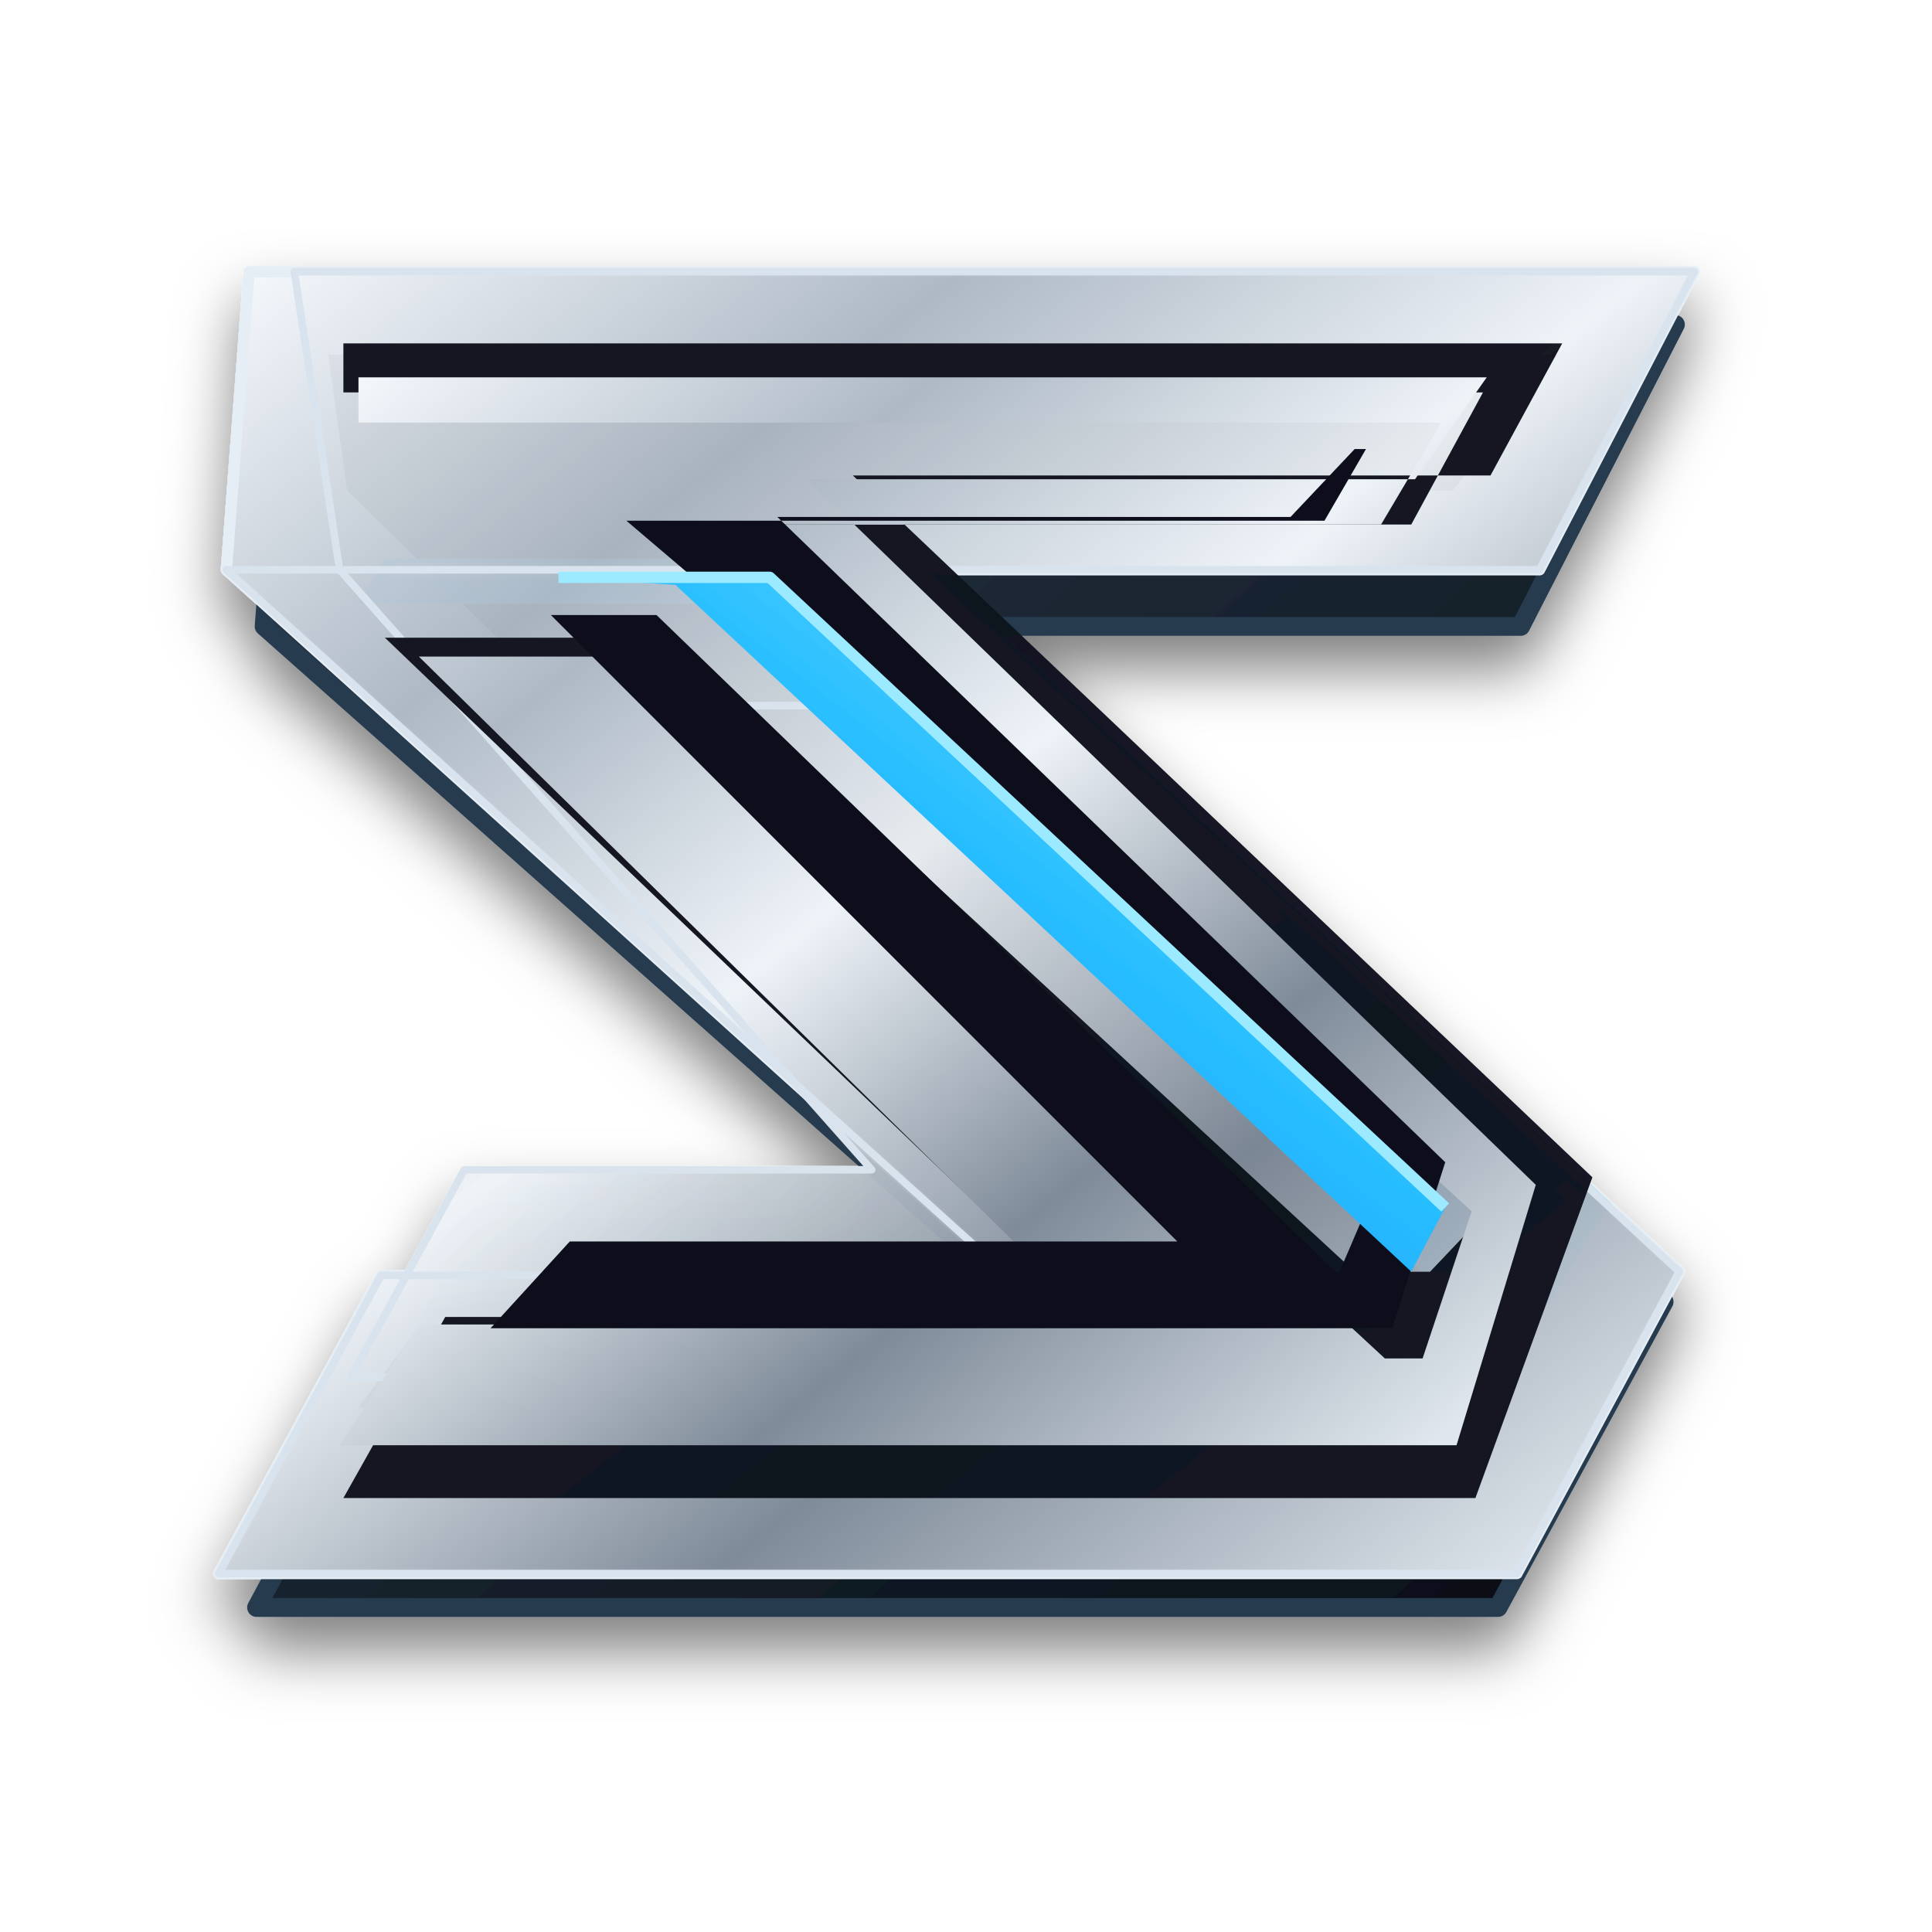
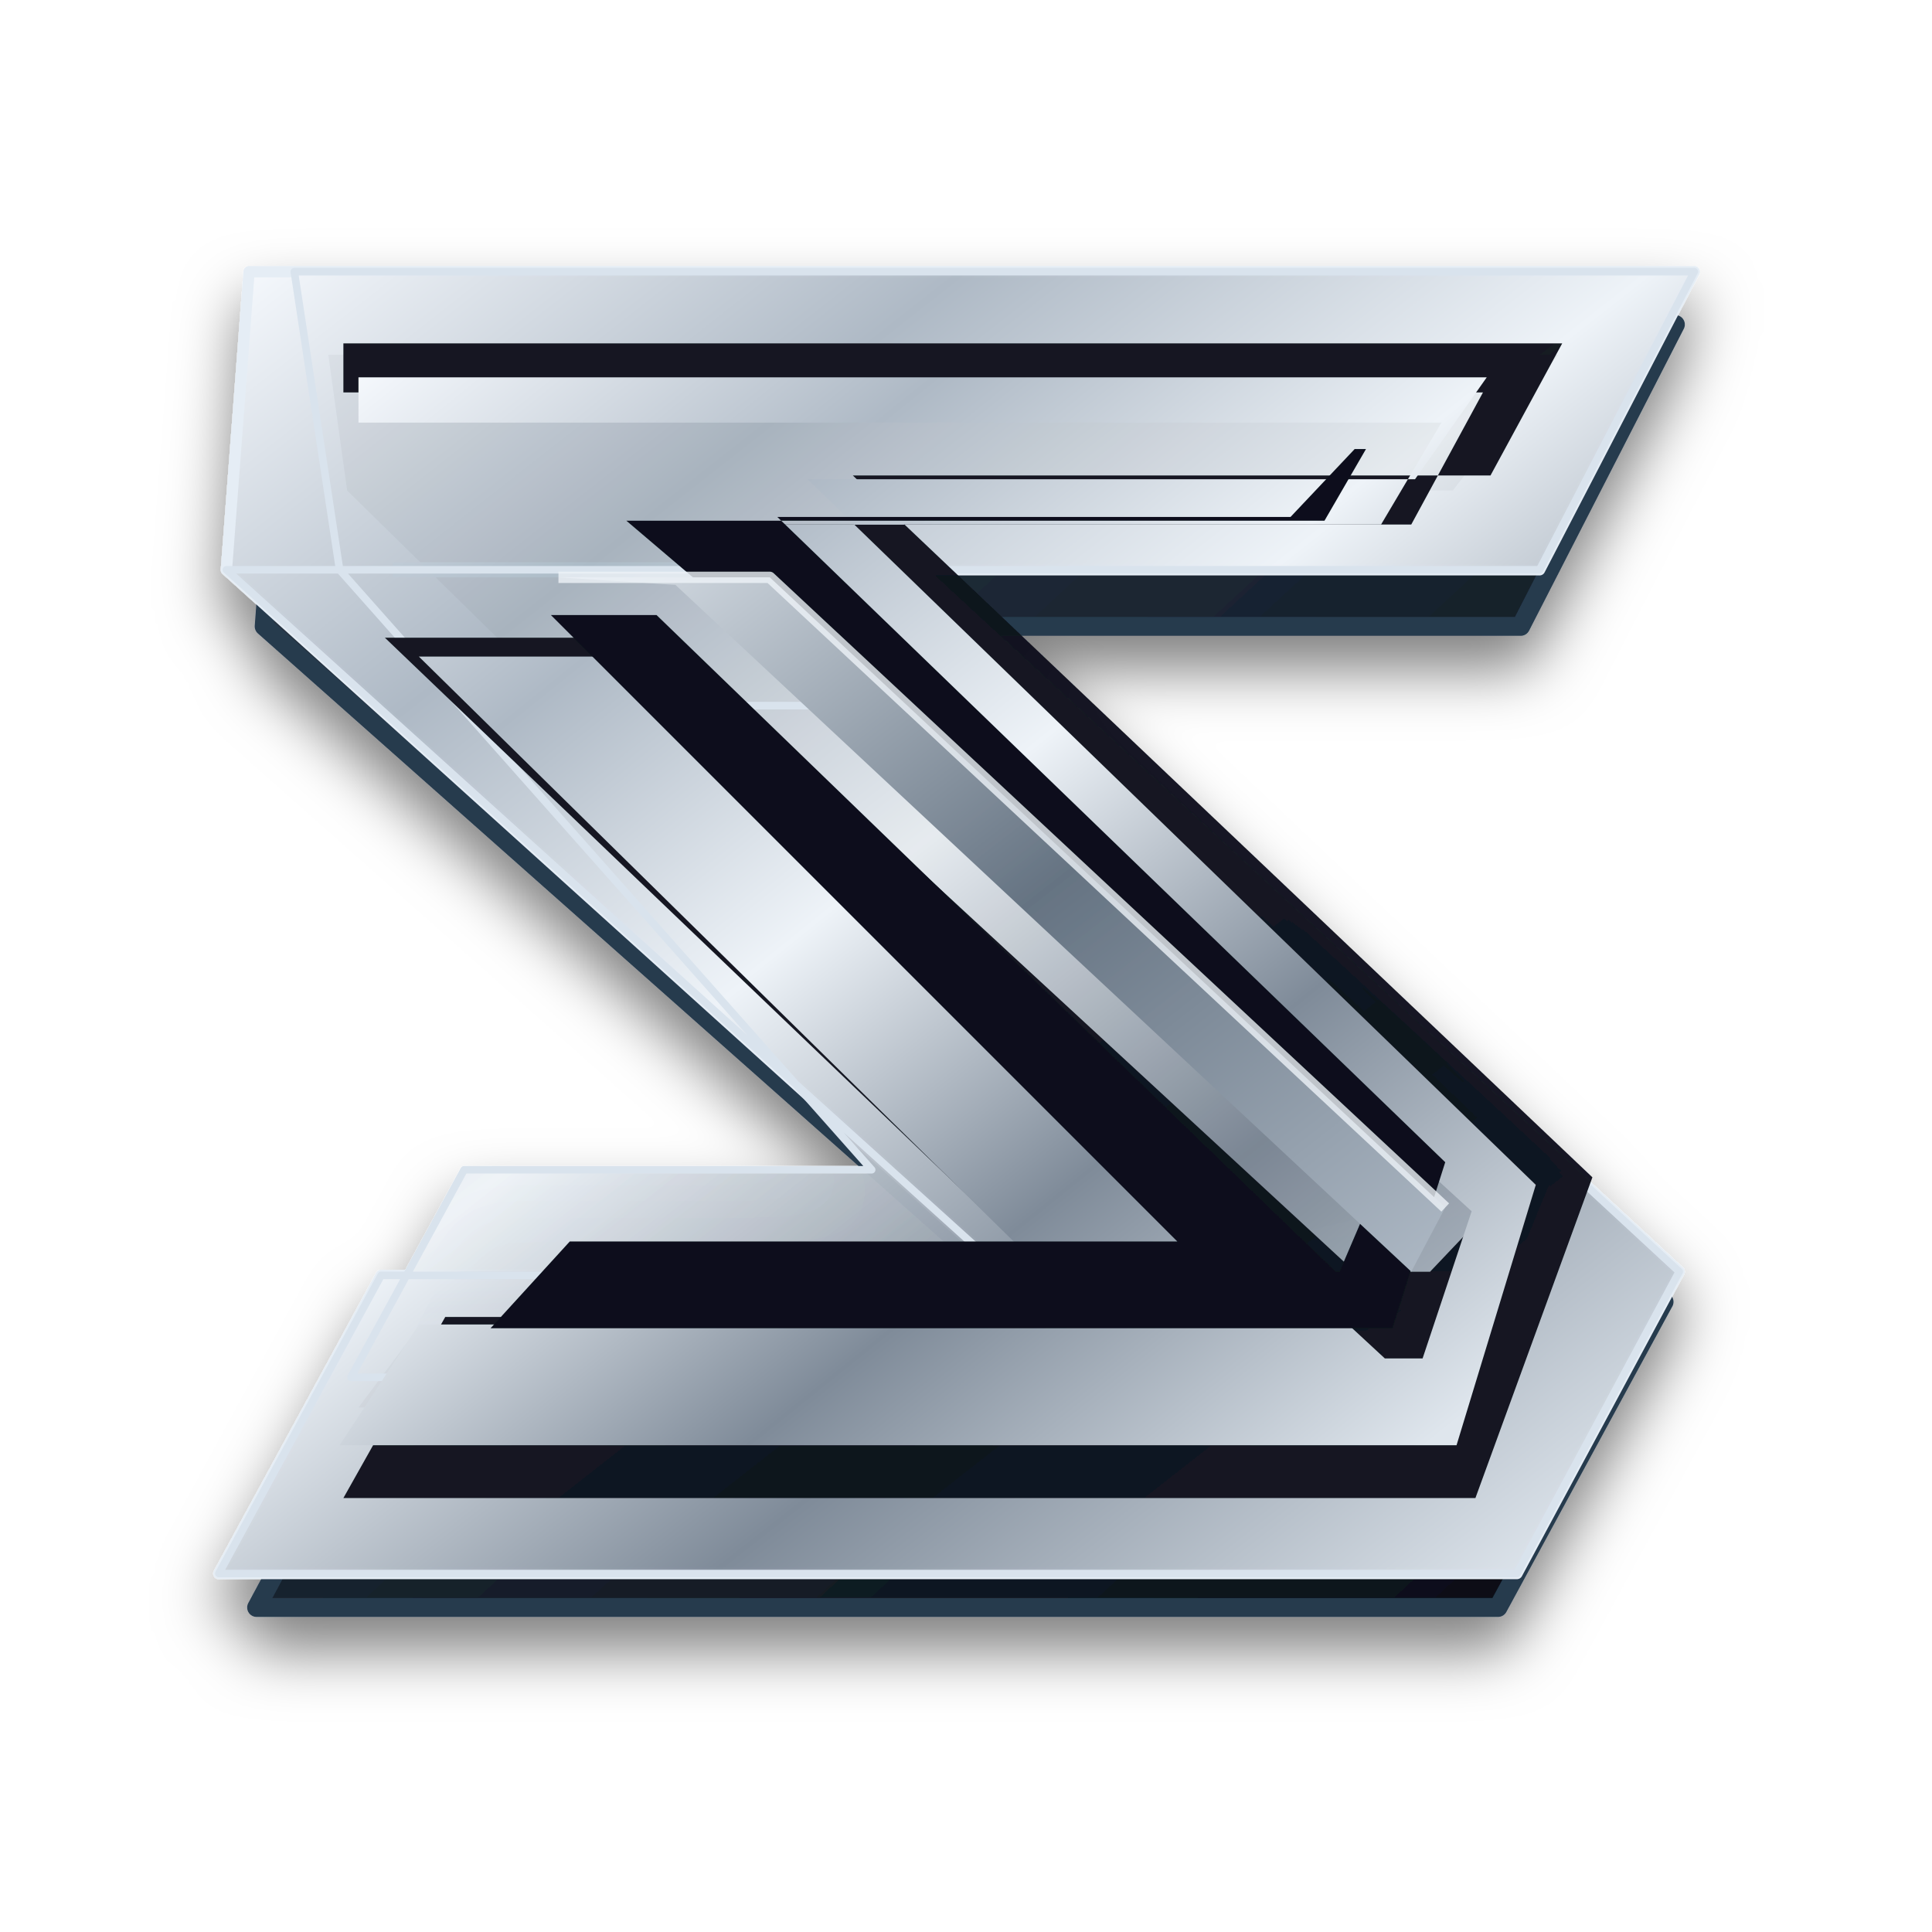
<svg xmlns="http://www.w3.org/2000/svg" viewBox="0 0 512 512" role="img" aria-labelledby="title desc">
  <defs>
    <linearGradient id="metal" x1="0" y1="0" x2="0.9" y2="1">
      <stop stop-color="#f8fbff" />
      <stop offset=".25" stop-color="#aeb9c5" />
      <stop offset=".48" stop-color="#eef3f8" />
      <stop offset=".72" stop-color="#7f8b99" />
      <stop offset="1" stop-color="#dfe6ed" />
    </linearGradient>
-     <linearGradient id="blue" x1="0" y1="1" x2="1" y2="0">
-       <stop stop-color="#0875ff" />
-       <stop offset=".55" stop-color="#29bfff" />
-       <stop offset="1" stop-color="#8ce9ff" />
+     <linearGradient id="graphite" x1="0" y1="0" x2="1" y2="1">
+       <stop stop-color="#dbe2e9" />
+       <stop offset=".5" stop-color="#657382" />
+       <stop offset="1" stop-color="#aeb9c5" />
    </linearGradient>
    <linearGradient id="side" x1="0" y1="0" x2="1" y2="1">
      <stop stop-color="#293847" />
      <stop offset="1" stop-color="#070d15" />
    </linearGradient>
    <filter id="shadow" x="-20%" y="-20%" width="140%" height="150%">
      <feGaussianBlur in="SourceAlpha" stdDeviation="8" />
      <feOffset dy="9" />
      <feComponentTransfer>
        <feFuncA type="linear" slope=".5" />
      </feComponentTransfer>
      <feMerge>
        <feMergeNode />
        <feMergeNode in="SourceGraphic" />
      </feMerge>
    </filter>
  </defs>
  <g filter="url(#shadow)" stroke-linejoin="round">
    <path d="M76 86 H444 L403 166 H239 L441 345 L397 426 H68 L111 346 H273 L70 166 Z" fill="url(#side)" stroke="#263a4e" stroke-width="5" />
    <path d="M66 72 H449 L408 151 H244 L445 337 L402 417 H58 L101 338 H267 L60 151 Z" fill="url(#metal)" stroke="#e5edf5" stroke-width="3" />
    <path d="M87 94 H413 L385 130 H218 L412 310 L387 373 H95 L122 337 H303 L92 130 Z" fill="#111a25" />
    <path d="M122 337 H303 L412 310 L387 373 H95 Z" fill="url(#metal)" opacity=".12" />
    <path d="M102 148 H244 L427 319 L401 360 L188 160 H95 Z" fill="url(#blue)" opacity=".95" />
    <path d="M104 151 H239 L419 319" fill="none" stroke="#8ce9ff" stroke-width="4" opacity=".95" />
    <path d="M117 339 H285 L397 339 L387 358 H107 Z" fill="url(#metal)" />
    <path d="M78 72 H449 L408 151 H244 L445 337 L402 417 H58 L101 338 H267 L60 151 H208 L246 187 H133 L145 207 L289 338 H385 L399 365 H93 L123 310 H231 L90 151 Z" fill="url(#metal)" opacity=".96" />
    <path d="M78 72 H449 L408 151 H244 L445 337 L402 417 H58 L101 338 H267 L60 151 H208 L246 187 H133 L145 207 L289 338 H385 L399 365 H93 L123 310 H231 L90 151 Z" fill="none" stroke="#d9e3ed" stroke-width="2" />
    <path d="M91 91 H414 L395 126 H226 L422 312 L391 397 H91 L118 349 H290 L102 169 H177 L359 337 H379 L398 317 L203 139 H374 L393 104 H91 Z" fill="#0b111a" opacity=".96" />
    <path d="M95 100 H394 L375 127 H214 L407 314 L386 383 H90 L111 351 H291 L111 174 H166 L367 360 H377 L390 321 L191 139 H366 L382 112 H95 Z" fill="url(#metal)" />
    <path d="M114 119 H359 L342 137 H206 L383 308 L369 352 H130 L151 329 H312 L146 163 H174 L354 337 H355 L367 309 L166 138 H351 L362 119 Z" fill="#0a111b" />
-     <path d="M148 153 H204 L383 320 L374 337 L179 155 Z" fill="url(#blue)" />
-     <path d="M148 153 H204 L383 320" fill="none" stroke="#9ceaff" stroke-width="3" />
+     <path d="M148 153 H204 L383 320 L374 337 L179 155 Z" fill="url(#graphite)" />
+     <path d="M148 153 H204 L383 320" fill="none" stroke="#eef3f8" stroke-width="3" opacity=".8" />
  </g>
</svg>
